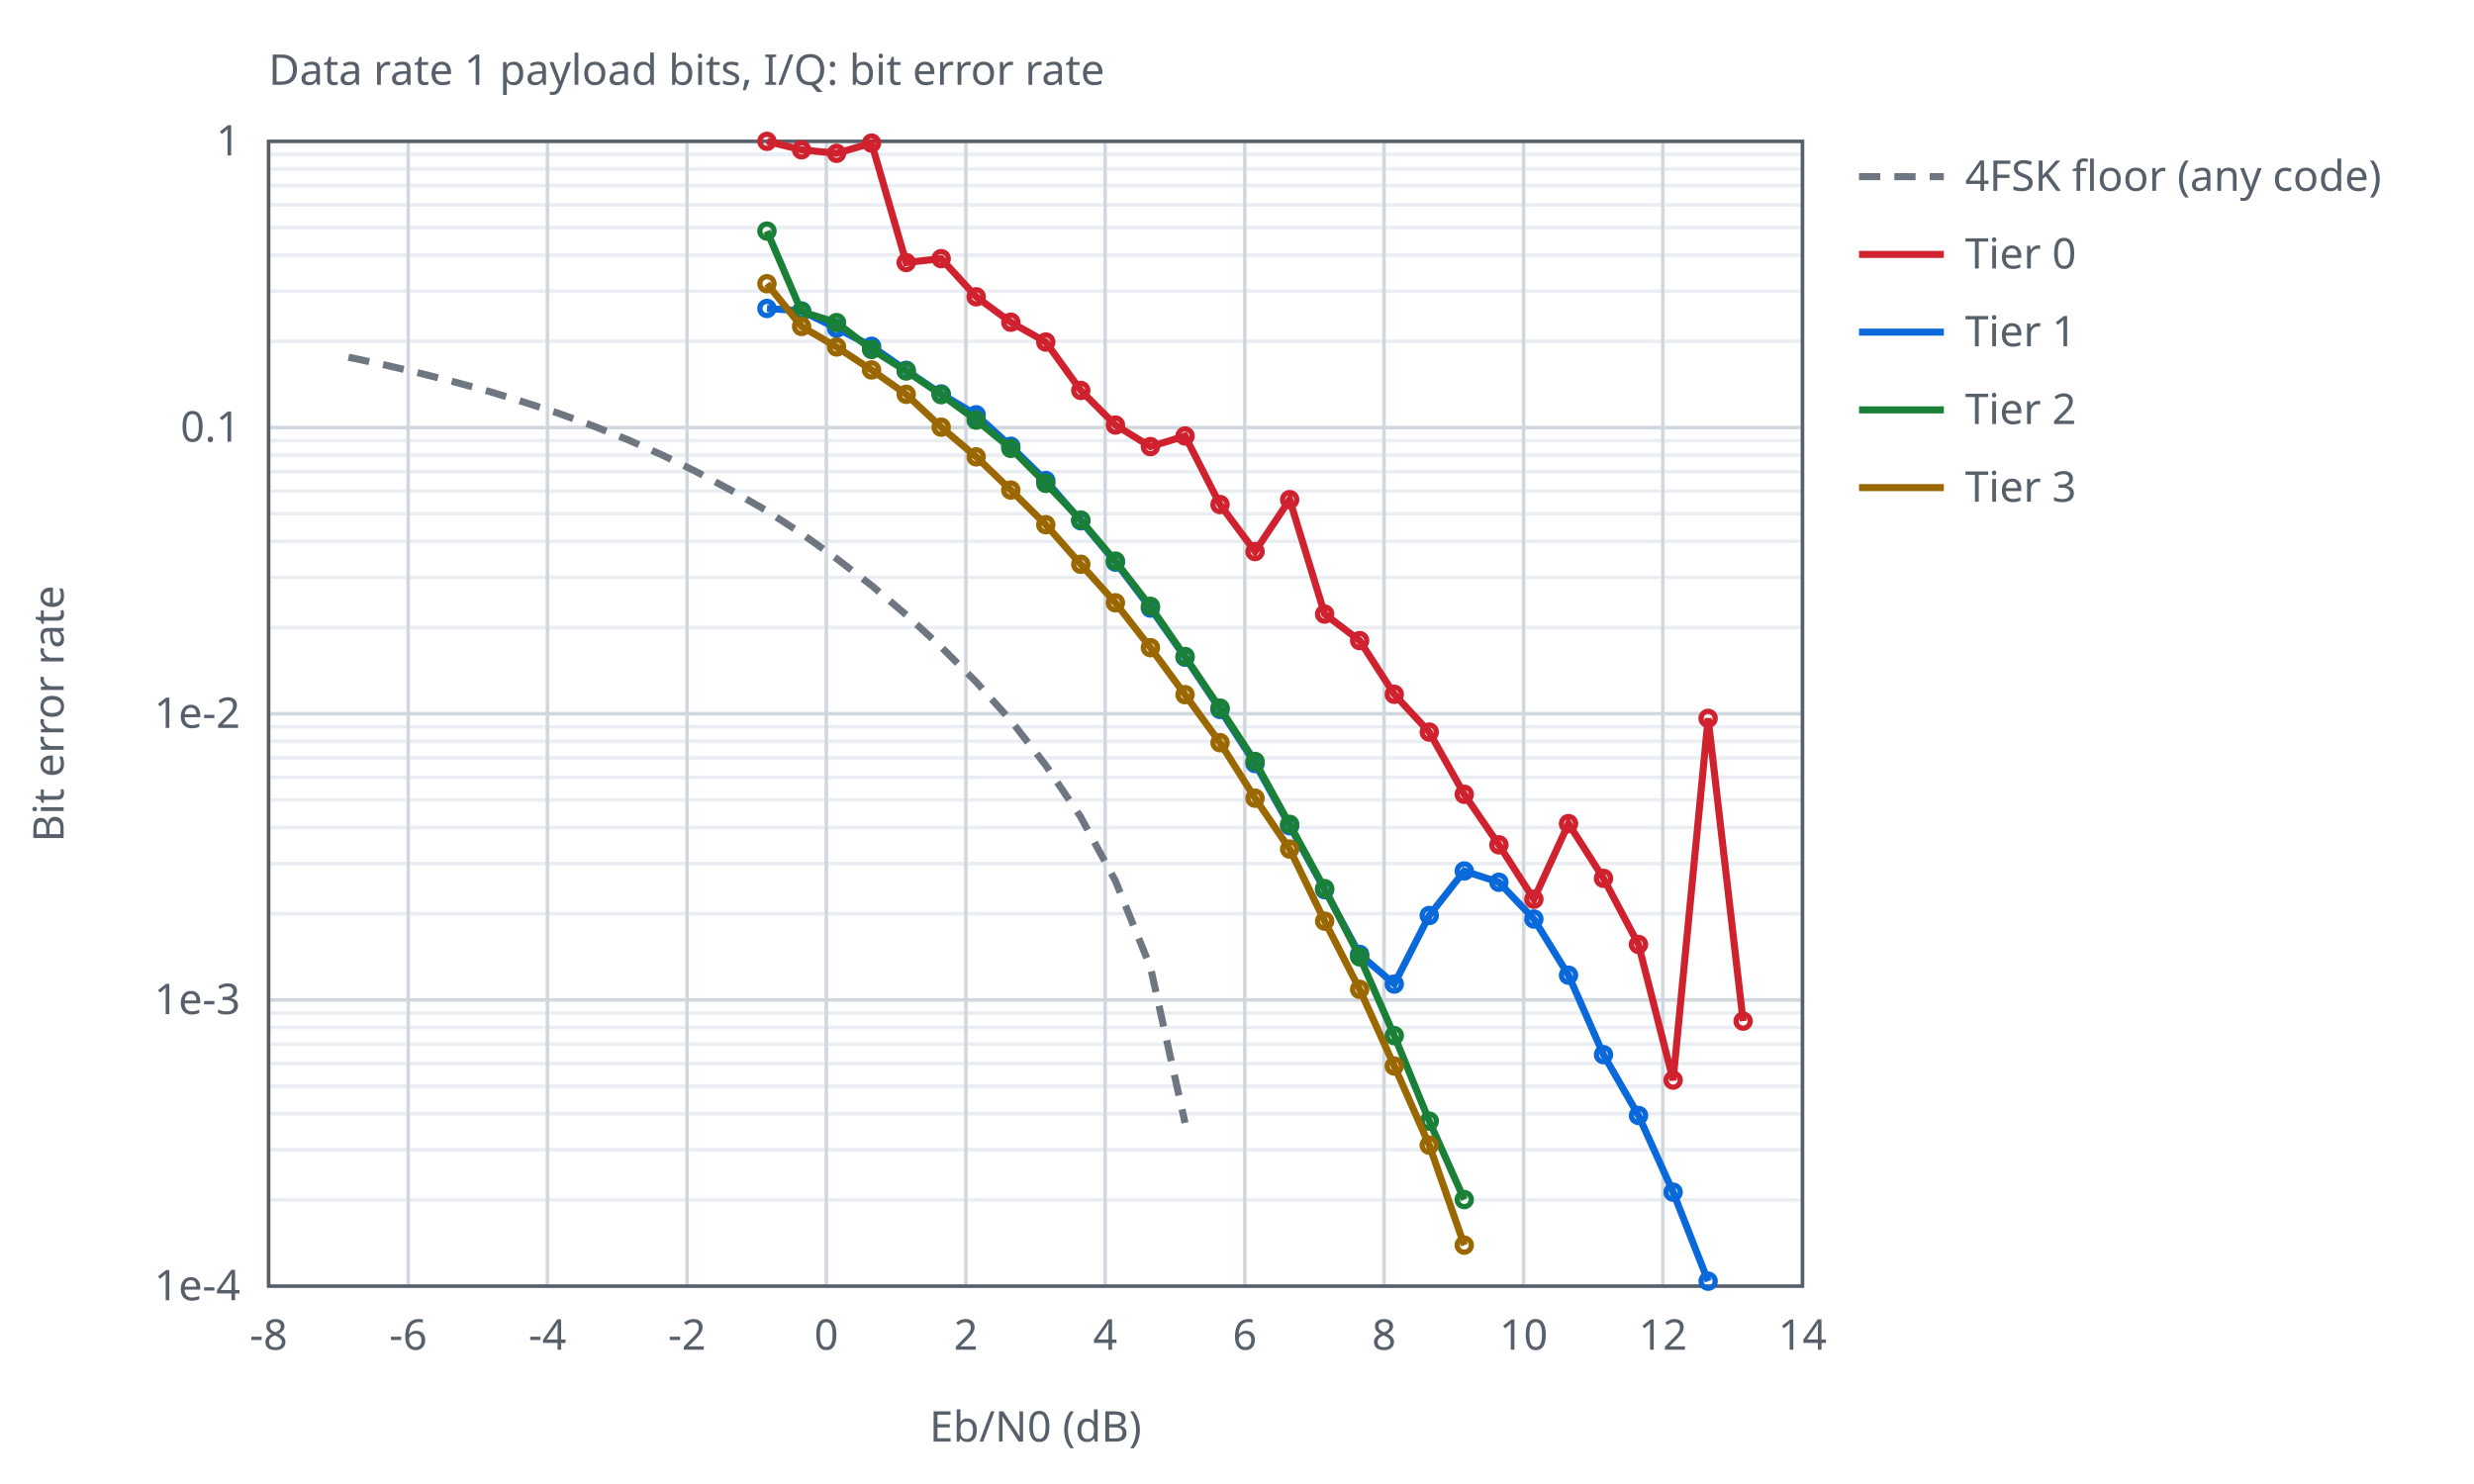
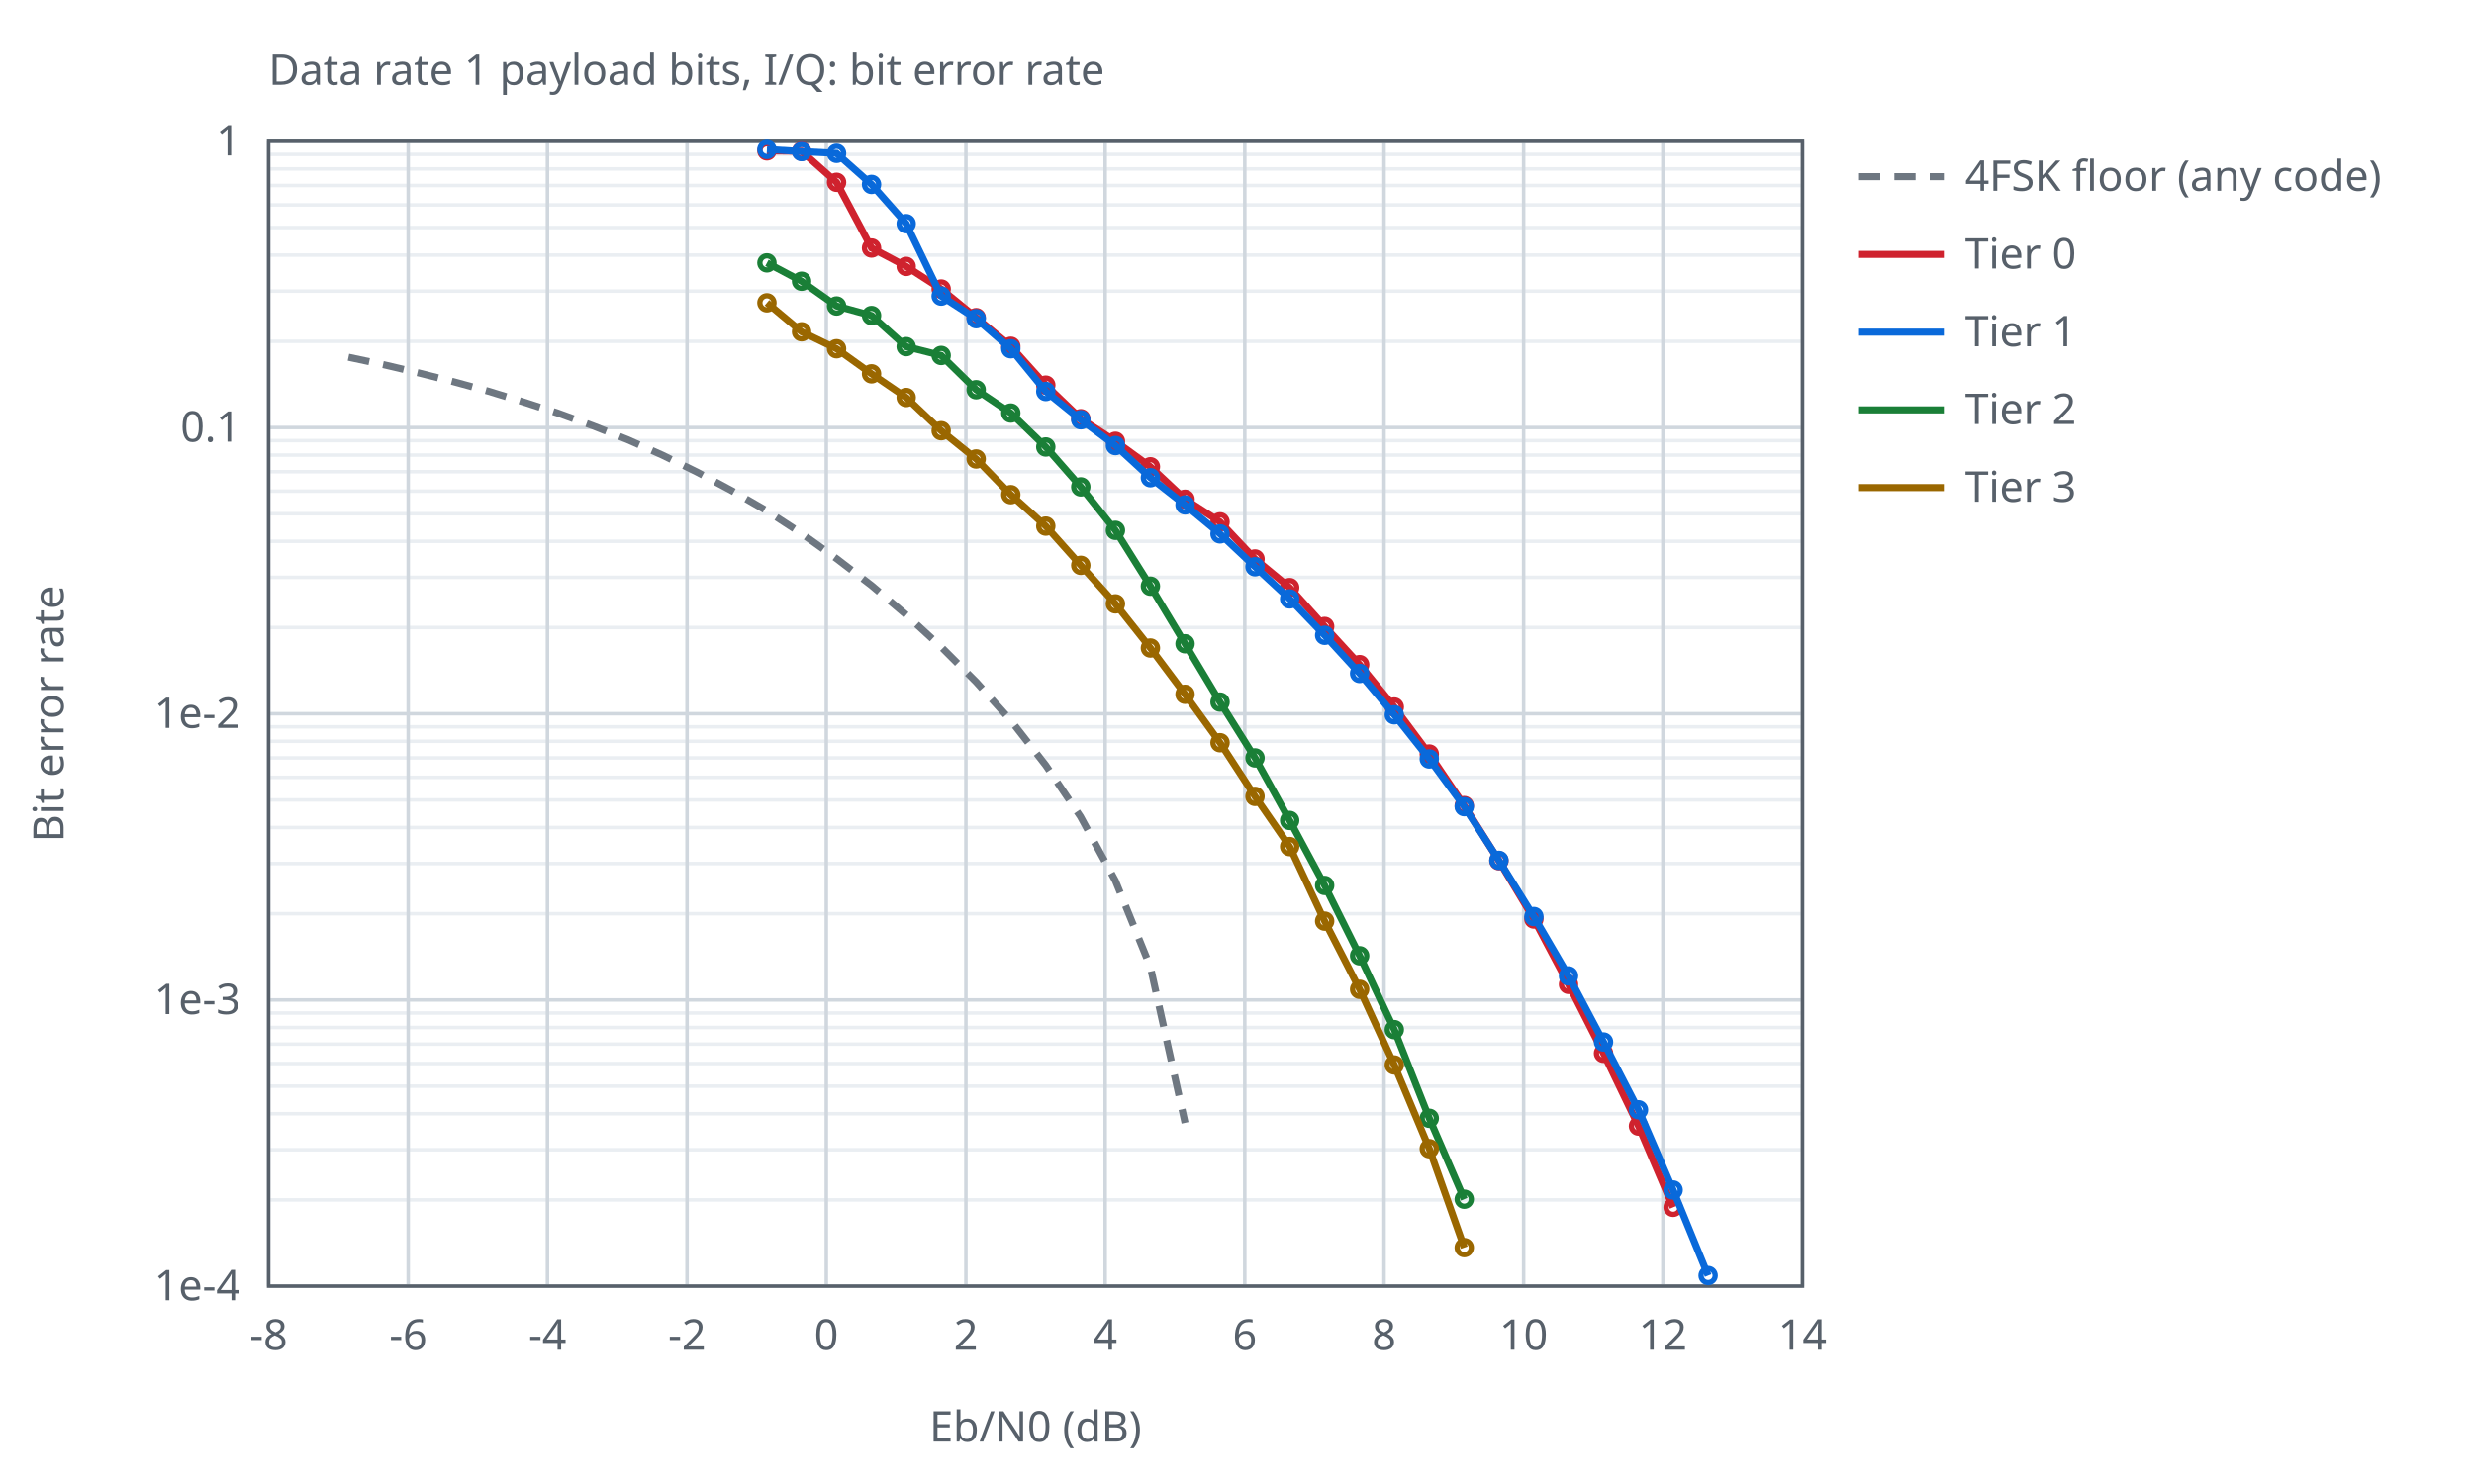
<svg xmlns="http://www.w3.org/2000/svg" width="700" height="420" viewBox="0 0 700 420">
  <style>text{font-family:sans-serif;font-size:12px;fill:#57606a}.ax{stroke:#57606a;stroke-width:1;fill:none}.gr{stroke:#d0d7de;stroke-width:1}.mi{stroke:#eaeef2;stroke-width:1}.r0{stroke:#6e7781}.r1{stroke:#bc4c00}.r2{stroke:#8250df}.s1{stroke:#cf222e}.s2{stroke:#0969da}.s3{stroke:#1a7f37}.s4{stroke:#9a6700}.l{fill:none;stroke-width:2}.p{fill:none;stroke-width:1.5}@media (prefers-color-scheme:dark){text{fill:#c9d1d9}.ax{stroke:#8b949e}.gr{stroke:#30363d}.mi{stroke:#21262d}.r0{stroke:#8b949e}.r1{stroke:#f0883e}.r2{stroke:#d2a8ff}.s1{stroke:#ff7b72}.s2{stroke:#58a6ff}.s3{stroke:#3fb950}.s4{stroke:#d29922}}</style>
  <text x="76.0" y="24">Data rate 1 payload bits, I/Q: bit error rate</text>
  <line class="mi" x1="76.0" y1="96.6" x2="510.0" y2="96.6" />
  <line class="mi" x1="76.0" y1="82.4" x2="510.0" y2="82.4" />
  <line class="mi" x1="76.0" y1="72.2" x2="510.0" y2="72.2" />
  <line class="mi" x1="76.0" y1="64.4" x2="510.0" y2="64.4" />
  <line class="mi" x1="76.0" y1="58.0" x2="510.0" y2="58.0" />
  <line class="mi" x1="76.0" y1="52.5" x2="510.0" y2="52.5" />
  <line class="mi" x1="76.0" y1="47.8" x2="510.0" y2="47.8" />
  <line class="mi" x1="76.0" y1="43.7" x2="510.0" y2="43.7" />
  <line class="mi" x1="76.0" y1="177.6" x2="510.0" y2="177.6" />
  <line class="mi" x1="76.0" y1="163.4" x2="510.0" y2="163.4" />
  <line class="mi" x1="76.0" y1="153.2" x2="510.0" y2="153.2" />
  <line class="mi" x1="76.0" y1="145.4" x2="510.0" y2="145.4" />
  <line class="mi" x1="76.0" y1="139.0" x2="510.0" y2="139.0" />
  <line class="mi" x1="76.0" y1="133.5" x2="510.0" y2="133.5" />
  <line class="mi" x1="76.0" y1="128.8" x2="510.0" y2="128.8" />
  <line class="mi" x1="76.0" y1="124.7" x2="510.0" y2="124.7" />
  <line class="mi" x1="76.0" y1="258.6" x2="510.0" y2="258.6" />
  <line class="mi" x1="76.0" y1="244.4" x2="510.0" y2="244.4" />
  <line class="mi" x1="76.0" y1="234.2" x2="510.0" y2="234.2" />
  <line class="mi" x1="76.0" y1="226.4" x2="510.0" y2="226.4" />
  <line class="mi" x1="76.0" y1="220.0" x2="510.0" y2="220.0" />
  <line class="mi" x1="76.0" y1="214.5" x2="510.0" y2="214.5" />
  <line class="mi" x1="76.0" y1="209.8" x2="510.0" y2="209.8" />
  <line class="mi" x1="76.0" y1="205.7" x2="510.0" y2="205.7" />
  <line class="mi" x1="76.0" y1="339.6" x2="510.0" y2="339.6" />
  <line class="mi" x1="76.0" y1="325.4" x2="510.0" y2="325.4" />
  <line class="mi" x1="76.0" y1="315.2" x2="510.0" y2="315.2" />
  <line class="mi" x1="76.0" y1="307.4" x2="510.0" y2="307.4" />
  <line class="mi" x1="76.0" y1="301.0" x2="510.0" y2="301.0" />
  <line class="mi" x1="76.0" y1="295.5" x2="510.0" y2="295.5" />
  <line class="mi" x1="76.0" y1="290.8" x2="510.0" y2="290.8" />
  <line class="mi" x1="76.0" y1="286.7" x2="510.0" y2="286.7" />
  <line class="gr" x1="76.0" y1="364.0" x2="76.0" y2="40.0" />
  <text x="76.0" y="382.0" text-anchor="middle">-8</text>
  <line class="gr" x1="115.5" y1="364.0" x2="115.5" y2="40.0" />
  <text x="115.5" y="382.0" text-anchor="middle">-6</text>
  <line class="gr" x1="154.9" y1="364.0" x2="154.9" y2="40.0" />
  <text x="154.9" y="382.0" text-anchor="middle">-4</text>
  <line class="gr" x1="194.4" y1="364.0" x2="194.4" y2="40.0" />
  <text x="194.4" y="382.0" text-anchor="middle">-2</text>
  <line class="gr" x1="233.8" y1="364.0" x2="233.8" y2="40.0" />
  <text x="233.8" y="382.0" text-anchor="middle">0</text>
  <line class="gr" x1="273.3" y1="364.0" x2="273.3" y2="40.0" />
  <text x="273.3" y="382.0" text-anchor="middle">2</text>
  <line class="gr" x1="312.7" y1="364.0" x2="312.7" y2="40.0" />
  <text x="312.7" y="382.0" text-anchor="middle">4</text>
  <line class="gr" x1="352.2" y1="364.0" x2="352.2" y2="40.0" />
  <text x="352.2" y="382.0" text-anchor="middle">6</text>
  <line class="gr" x1="391.6" y1="364.0" x2="391.6" y2="40.0" />
  <text x="391.6" y="382.0" text-anchor="middle">8</text>
  <line class="gr" x1="431.1" y1="364.0" x2="431.1" y2="40.0" />
  <text x="431.1" y="382.0" text-anchor="middle">10</text>
  <line class="gr" x1="470.5" y1="364.0" x2="470.5" y2="40.0" />
  <text x="470.5" y="382.0" text-anchor="middle">12</text>
  <line class="gr" x1="510.0" y1="364.0" x2="510.0" y2="40.0" />
  <text x="510.0" y="382.0" text-anchor="middle">14</text>
  <line class="gr" x1="76.0" y1="40.0" x2="510.0" y2="40.0" />
  <text x="68.0" y="44.0" text-anchor="end">1</text>
  <line class="gr" x1="76.0" y1="121.0" x2="510.0" y2="121.0" />
  <text x="68.0" y="125.0" text-anchor="end">0.1</text>
  <line class="gr" x1="76.0" y1="202.0" x2="510.0" y2="202.0" />
  <text x="68.0" y="206.0" text-anchor="end">1e-2</text>
  <line class="gr" x1="76.0" y1="283.0" x2="510.0" y2="283.0" />
  <text x="68.0" y="287.0" text-anchor="end">1e-3</text>
  <line class="gr" x1="76.0" y1="364.0" x2="510.0" y2="364.0" />
  <text x="68.0" y="368.0" text-anchor="end">1e-4</text>
  <rect class="ax" x="76.0" y="40.0" width="434.0" height="324.0" />
  <text x="293.0" y="408.0" text-anchor="middle">Eb/N0 (dB)</text>
  <text x="18" y="202.0" text-anchor="middle" transform="rotate(-90 18 202.0)">Bit error rate</text>
  <path class="l r0" stroke-dasharray="6 4" d="M98.6,101.1 L108.5,103.2 L118.3,105.5 L128.2,108.0 L138.1,110.7 L147.9,113.7 L157.8,116.9 L167.7,120.5 L177.5,124.4 L187.4,128.8 L197.2,133.6 L207.1,138.9 L217.0,144.6 L226.8,151.0 L236.7,158.1 L246.6,165.7 L256.4,174.0 L266.3,183.1 L276.2,193.0 L286.0,203.9 L295.9,216.6 L305.7,231.1 L315.6,249.3 L325.5,273.7 L335.3,317.8" />
  <line class="l r0" stroke-dasharray="6 4" x1="526.0" y1="50.0" x2="550.0" y2="50.0" />
  <text x="556.0" y="54.0">4FSK floor (any code)</text>
-   <path class="l s1" d="M217.0,40.0 L226.8,42.4 L236.7,43.4 L246.6,40.5 L256.4,74.3 L266.3,73.2 L276.2,84.0 L286.0,91.2 L295.9,96.8 L305.8,110.5 L315.6,120.3 L325.5,126.4 L335.3,123.4 L345.2,142.8 L355.1,156.1 L364.9,141.4 L374.8,173.8 L384.7,181.3 L394.5,196.5 L404.4,207.2 L414.3,224.8 L424.1,239.1 L434.0,254.5 L443.8,233.1 L453.7,248.6 L463.6,267.3 L473.4,305.7 L483.3,203.3 L493.2,289.0" />
-   <circle class="p s1" cx="217.0" cy="40.0" r="2" />
-   <circle class="p s1" cx="226.8" cy="42.4" r="2" />
-   <circle class="p s1" cx="236.7" cy="43.4" r="2" />
-   <circle class="p s1" cx="246.6" cy="40.5" r="2" />
-   <circle class="p s1" cx="256.4" cy="74.3" r="2" />
-   <circle class="p s1" cx="266.3" cy="73.2" r="2" />
-   <circle class="p s1" cx="276.2" cy="84.0" r="2" />
-   <circle class="p s1" cx="286.0" cy="91.2" r="2" />
-   <circle class="p s1" cx="295.9" cy="96.8" r="2" />
-   <circle class="p s1" cx="305.8" cy="110.5" r="2" />
-   <circle class="p s1" cx="315.6" cy="120.3" r="2" />
-   <circle class="p s1" cx="325.5" cy="126.4" r="2" />
-   <circle class="p s1" cx="335.3" cy="123.4" r="2" />
-   <circle class="p s1" cx="345.2" cy="142.8" r="2" />
-   <circle class="p s1" cx="355.1" cy="156.1" r="2" />
-   <circle class="p s1" cx="364.9" cy="141.4" r="2" />
-   <circle class="p s1" cx="374.8" cy="173.8" r="2" />
-   <circle class="p s1" cx="384.7" cy="181.3" r="2" />
-   <circle class="p s1" cx="394.5" cy="196.5" r="2" />
-   <circle class="p s1" cx="404.4" cy="207.2" r="2" />
-   <circle class="p s1" cx="414.3" cy="224.8" r="2" />
-   <circle class="p s1" cx="424.1" cy="239.1" r="2" />
-   <circle class="p s1" cx="434.0" cy="254.5" r="2" />
-   <circle class="p s1" cx="443.8" cy="233.1" r="2" />
-   <circle class="p s1" cx="453.7" cy="248.6" r="2" />
-   <circle class="p s1" cx="463.6" cy="267.3" r="2" />
-   <circle class="p s1" cx="473.4" cy="305.7" r="2" />
-   <circle class="p s1" cx="483.3" cy="203.3" r="2" />
-   <circle class="p s1" cx="493.2" cy="289.0" r="2" />
+   <path class="l s1" d="M217.0,42.7 L226.8,42.8 L236.7,51.6 L246.6,70.2 L256.4,75.4 L266.3,81.8 L276.2,89.9 L286.0,98.0 L295.9,109.0 L305.8,118.5 L315.6,124.9 L325.5,132.1 L335.3,141.3 L345.2,147.7 L355.1,158.2 L364.9,166.3 L374.8,177.3 L384.7,188.1 L394.5,200.1 L404.4,213.4 L414.3,228.0 L424.1,243.6 L434.0,260.1 L443.8,278.6 L453.7,298.1 L463.6,318.7 L473.4,341.7" />
+   <circle class="p s1" cx="217.0" cy="42.7" r="2" />
+   <circle class="p s1" cx="226.8" cy="42.8" r="2" />
+   <circle class="p s1" cx="236.7" cy="51.6" r="2" />
+   <circle class="p s1" cx="246.6" cy="70.2" r="2" />
+   <circle class="p s1" cx="256.4" cy="75.4" r="2" />
+   <circle class="p s1" cx="266.3" cy="81.8" r="2" />
+   <circle class="p s1" cx="276.2" cy="89.9" r="2" />
+   <circle class="p s1" cx="286.0" cy="98.0" r="2" />
+   <circle class="p s1" cx="295.9" cy="109.0" r="2" />
+   <circle class="p s1" cx="305.8" cy="118.5" r="2" />
+   <circle class="p s1" cx="315.6" cy="124.9" r="2" />
+   <circle class="p s1" cx="325.5" cy="132.1" r="2" />
+   <circle class="p s1" cx="335.3" cy="141.3" r="2" />
+   <circle class="p s1" cx="345.2" cy="147.7" r="2" />
+   <circle class="p s1" cx="355.1" cy="158.2" r="2" />
+   <circle class="p s1" cx="364.9" cy="166.3" r="2" />
+   <circle class="p s1" cx="374.8" cy="177.3" r="2" />
+   <circle class="p s1" cx="384.7" cy="188.1" r="2" />
+   <circle class="p s1" cx="394.5" cy="200.1" r="2" />
+   <circle class="p s1" cx="404.4" cy="213.4" r="2" />
+   <circle class="p s1" cx="414.3" cy="228.0" r="2" />
+   <circle class="p s1" cx="424.1" cy="243.6" r="2" />
+   <circle class="p s1" cx="434.0" cy="260.1" r="2" />
+   <circle class="p s1" cx="443.8" cy="278.6" r="2" />
+   <circle class="p s1" cx="453.7" cy="298.1" r="2" />
+   <circle class="p s1" cx="463.6" cy="318.7" r="2" />
+   <circle class="p s1" cx="473.4" cy="341.7" r="2" />
  <line class="l s1" x1="526.0" y1="72.0" x2="550.0" y2="72.0" />
  <text x="556.0" y="76.0">Tier 0</text>
-   <path class="l s2" d="M217.0,87.3 L226.8,88.0 L236.7,92.9 L246.6,98.0 L256.4,104.8 L266.3,111.5 L276.2,117.4 L286.0,126.3 L295.9,136.0 L305.8,147.4 L315.6,159.1 L325.5,172.1 L335.3,186.0 L345.2,200.8 L355.1,216.1 L364.9,233.7 L374.8,251.8 L384.7,270.1 L394.5,278.5 L404.4,259.1 L414.3,246.5 L424.1,249.7 L434.0,260.1 L443.8,276.0 L453.7,298.5 L463.6,315.7 L473.4,337.4 L483.3,362.6" />
-   <circle class="p s2" cx="217.0" cy="87.3" r="2" />
-   <circle class="p s2" cx="226.8" cy="88.0" r="2" />
-   <circle class="p s2" cx="236.7" cy="92.9" r="2" />
-   <circle class="p s2" cx="246.6" cy="98.0" r="2" />
-   <circle class="p s2" cx="256.4" cy="104.8" r="2" />
-   <circle class="p s2" cx="266.3" cy="111.5" r="2" />
-   <circle class="p s2" cx="276.2" cy="117.4" r="2" />
-   <circle class="p s2" cx="286.0" cy="126.3" r="2" />
-   <circle class="p s2" cx="295.9" cy="136.0" r="2" />
-   <circle class="p s2" cx="305.8" cy="147.4" r="2" />
-   <circle class="p s2" cx="315.6" cy="159.1" r="2" />
-   <circle class="p s2" cx="325.5" cy="172.1" r="2" />
-   <circle class="p s2" cx="335.3" cy="186.0" r="2" />
-   <circle class="p s2" cx="345.2" cy="200.8" r="2" />
-   <circle class="p s2" cx="355.1" cy="216.1" r="2" />
-   <circle class="p s2" cx="364.9" cy="233.7" r="2" />
-   <circle class="p s2" cx="374.8" cy="251.8" r="2" />
-   <circle class="p s2" cx="384.7" cy="270.1" r="2" />
-   <circle class="p s2" cx="394.5" cy="278.5" r="2" />
-   <circle class="p s2" cx="404.4" cy="259.1" r="2" />
-   <circle class="p s2" cx="414.3" cy="246.5" r="2" />
-   <circle class="p s2" cx="424.1" cy="249.7" r="2" />
-   <circle class="p s2" cx="434.0" cy="260.1" r="2" />
-   <circle class="p s2" cx="443.8" cy="276.0" r="2" />
-   <circle class="p s2" cx="453.7" cy="298.5" r="2" />
-   <circle class="p s2" cx="463.6" cy="315.7" r="2" />
-   <circle class="p s2" cx="473.4" cy="337.4" r="2" />
-   <circle class="p s2" cx="483.3" cy="362.6" r="2" />
+   <path class="l s2" d="M217.0,42.3 L226.8,42.9 L236.7,43.4 L246.6,52.2 L256.4,63.3 L266.3,83.8 L276.2,90.2 L286.0,98.7 L295.9,110.8 L305.8,118.8 L315.6,126.1 L325.5,135.2 L335.3,142.9 L345.2,151.1 L355.1,160.4 L364.9,169.5 L374.8,179.8 L384.7,190.6 L394.5,202.3 L404.4,214.8 L414.3,228.3 L424.1,243.5 L434.0,259.4 L443.8,276.2 L453.7,294.9 L463.6,314.1 L473.4,336.8 L483.3,361.0" />
+   <circle class="p s2" cx="217.0" cy="42.3" r="2" />
+   <circle class="p s2" cx="226.8" cy="42.9" r="2" />
+   <circle class="p s2" cx="236.7" cy="43.4" r="2" />
+   <circle class="p s2" cx="246.6" cy="52.2" r="2" />
+   <circle class="p s2" cx="256.4" cy="63.3" r="2" />
+   <circle class="p s2" cx="266.3" cy="83.8" r="2" />
+   <circle class="p s2" cx="276.2" cy="90.2" r="2" />
+   <circle class="p s2" cx="286.0" cy="98.7" r="2" />
+   <circle class="p s2" cx="295.9" cy="110.8" r="2" />
+   <circle class="p s2" cx="305.8" cy="118.8" r="2" />
+   <circle class="p s2" cx="315.6" cy="126.1" r="2" />
+   <circle class="p s2" cx="325.5" cy="135.2" r="2" />
+   <circle class="p s2" cx="335.3" cy="142.9" r="2" />
+   <circle class="p s2" cx="345.2" cy="151.1" r="2" />
+   <circle class="p s2" cx="355.1" cy="160.4" r="2" />
+   <circle class="p s2" cx="364.9" cy="169.5" r="2" />
+   <circle class="p s2" cx="374.8" cy="179.8" r="2" />
+   <circle class="p s2" cx="384.7" cy="190.6" r="2" />
+   <circle class="p s2" cx="394.5" cy="202.3" r="2" />
+   <circle class="p s2" cx="404.4" cy="214.8" r="2" />
+   <circle class="p s2" cx="414.3" cy="228.3" r="2" />
+   <circle class="p s2" cx="424.1" cy="243.5" r="2" />
+   <circle class="p s2" cx="434.0" cy="259.4" r="2" />
+   <circle class="p s2" cx="443.8" cy="276.2" r="2" />
+   <circle class="p s2" cx="453.7" cy="294.9" r="2" />
+   <circle class="p s2" cx="463.6" cy="314.1" r="2" />
+   <circle class="p s2" cx="473.4" cy="336.8" r="2" />
+   <circle class="p s2" cx="483.3" cy="361.0" r="2" />
  <line class="l s2" x1="526.0" y1="94.0" x2="550.0" y2="94.0" />
  <text x="556.0" y="98.0">Tier 1</text>
-   <path class="l s3" d="M217.0,65.4 L226.8,88.2 L236.7,91.3 L246.6,98.9 L256.4,105.0 L266.3,111.7 L276.2,118.9 L286.0,126.9 L295.9,136.8 L305.8,147.2 L315.6,158.8 L325.5,171.6 L335.3,185.8 L345.2,200.4 L355.1,215.5 L364.9,233.3 L374.8,251.5 L384.7,270.8 L394.5,293.1 L404.4,317.3 L414.3,339.5" />
-   <circle class="p s3" cx="217.0" cy="65.4" r="2" />
-   <circle class="p s3" cx="226.8" cy="88.2" r="2" />
-   <circle class="p s3" cx="236.7" cy="91.3" r="2" />
-   <circle class="p s3" cx="246.6" cy="98.9" r="2" />
-   <circle class="p s3" cx="256.4" cy="105.0" r="2" />
-   <circle class="p s3" cx="266.3" cy="111.7" r="2" />
-   <circle class="p s3" cx="276.2" cy="118.9" r="2" />
-   <circle class="p s3" cx="286.0" cy="126.9" r="2" />
-   <circle class="p s3" cx="295.9" cy="136.8" r="2" />
-   <circle class="p s3" cx="305.8" cy="147.2" r="2" />
-   <circle class="p s3" cx="315.6" cy="158.8" r="2" />
-   <circle class="p s3" cx="325.5" cy="171.6" r="2" />
-   <circle class="p s3" cx="335.3" cy="185.8" r="2" />
-   <circle class="p s3" cx="345.2" cy="200.4" r="2" />
-   <circle class="p s3" cx="355.1" cy="215.5" r="2" />
-   <circle class="p s3" cx="364.9" cy="233.3" r="2" />
-   <circle class="p s3" cx="374.8" cy="251.5" r="2" />
-   <circle class="p s3" cx="384.7" cy="270.8" r="2" />
-   <circle class="p s3" cx="394.5" cy="293.1" r="2" />
-   <circle class="p s3" cx="404.4" cy="317.3" r="2" />
-   <circle class="p s3" cx="414.3" cy="339.5" r="2" />
+   <path class="l s3" d="M217.0,74.4 L226.8,79.6 L236.7,86.6 L246.6,89.3 L256.4,98.1 L266.3,100.6 L276.2,110.3 L286.0,116.9 L295.9,126.5 L305.8,137.8 L315.6,150.1 L325.5,165.9 L335.3,182.2 L345.2,198.7 L355.1,214.5 L364.9,232.2 L374.8,250.6 L384.7,270.5 L394.5,291.4 L404.4,316.5 L414.3,339.4" />
+   <circle class="p s3" cx="217.0" cy="74.4" r="2" />
+   <circle class="p s3" cx="226.8" cy="79.6" r="2" />
+   <circle class="p s3" cx="236.7" cy="86.6" r="2" />
+   <circle class="p s3" cx="246.6" cy="89.3" r="2" />
+   <circle class="p s3" cx="256.4" cy="98.1" r="2" />
+   <circle class="p s3" cx="266.3" cy="100.6" r="2" />
+   <circle class="p s3" cx="276.2" cy="110.3" r="2" />
+   <circle class="p s3" cx="286.0" cy="116.9" r="2" />
+   <circle class="p s3" cx="295.9" cy="126.5" r="2" />
+   <circle class="p s3" cx="305.8" cy="137.8" r="2" />
+   <circle class="p s3" cx="315.6" cy="150.1" r="2" />
+   <circle class="p s3" cx="325.5" cy="165.9" r="2" />
+   <circle class="p s3" cx="335.3" cy="182.2" r="2" />
+   <circle class="p s3" cx="345.2" cy="198.7" r="2" />
+   <circle class="p s3" cx="355.1" cy="214.5" r="2" />
+   <circle class="p s3" cx="364.9" cy="232.2" r="2" />
+   <circle class="p s3" cx="374.8" cy="250.6" r="2" />
+   <circle class="p s3" cx="384.7" cy="270.5" r="2" />
+   <circle class="p s3" cx="394.5" cy="291.4" r="2" />
+   <circle class="p s3" cx="404.4" cy="316.5" r="2" />
+   <circle class="p s3" cx="414.3" cy="339.4" r="2" />
  <line class="l s3" x1="526.0" y1="116.0" x2="550.0" y2="116.0" />
  <text x="556.0" y="120.0">Tier 2</text>
-   <path class="l s4" d="M217.0,80.3 L226.8,92.4 L236.7,98.2 L246.6,104.7 L256.4,111.6 L266.3,120.9 L276.2,129.3 L286.0,138.7 L295.9,148.5 L305.8,159.7 L315.6,170.6 L325.5,183.3 L335.3,196.6 L345.2,210.2 L355.1,225.9 L364.9,240.3 L374.8,260.7 L384.7,280.0 L394.5,301.7 L404.4,324.1 L414.3,352.4" />
-   <circle class="p s4" cx="217.0" cy="80.3" r="2" />
-   <circle class="p s4" cx="226.8" cy="92.4" r="2" />
-   <circle class="p s4" cx="236.7" cy="98.2" r="2" />
-   <circle class="p s4" cx="246.6" cy="104.7" r="2" />
-   <circle class="p s4" cx="256.4" cy="111.6" r="2" />
-   <circle class="p s4" cx="266.3" cy="120.9" r="2" />
-   <circle class="p s4" cx="276.2" cy="129.3" r="2" />
-   <circle class="p s4" cx="286.0" cy="138.7" r="2" />
-   <circle class="p s4" cx="295.9" cy="148.5" r="2" />
-   <circle class="p s4" cx="305.8" cy="159.7" r="2" />
-   <circle class="p s4" cx="315.6" cy="170.6" r="2" />
-   <circle class="p s4" cx="325.5" cy="183.3" r="2" />
-   <circle class="p s4" cx="335.3" cy="196.6" r="2" />
+   <path class="l s4" d="M217.0,85.7 L226.8,93.9 L236.7,98.7 L246.6,105.8 L256.4,112.5 L266.3,121.9 L276.2,129.9 L286.0,140.0 L295.9,148.9 L305.8,160.0 L315.6,170.9 L325.5,183.4 L335.3,196.5 L345.2,210.2 L355.1,225.4 L364.9,239.6 L374.8,260.7 L384.7,280.0 L394.5,301.4 L404.4,325.1 L414.3,353.1" />
+   <circle class="p s4" cx="217.0" cy="85.7" r="2" />
+   <circle class="p s4" cx="226.8" cy="93.9" r="2" />
+   <circle class="p s4" cx="236.7" cy="98.7" r="2" />
+   <circle class="p s4" cx="246.6" cy="105.8" r="2" />
+   <circle class="p s4" cx="256.4" cy="112.5" r="2" />
+   <circle class="p s4" cx="266.3" cy="121.9" r="2" />
+   <circle class="p s4" cx="276.2" cy="129.9" r="2" />
+   <circle class="p s4" cx="286.0" cy="140.0" r="2" />
+   <circle class="p s4" cx="295.9" cy="148.9" r="2" />
+   <circle class="p s4" cx="305.8" cy="160.0" r="2" />
+   <circle class="p s4" cx="315.6" cy="170.9" r="2" />
+   <circle class="p s4" cx="325.5" cy="183.4" r="2" />
+   <circle class="p s4" cx="335.3" cy="196.5" r="2" />
  <circle class="p s4" cx="345.2" cy="210.2" r="2" />
-   <circle class="p s4" cx="355.1" cy="225.9" r="2" />
-   <circle class="p s4" cx="364.9" cy="240.3" r="2" />
+   <circle class="p s4" cx="355.1" cy="225.4" r="2" />
+   <circle class="p s4" cx="364.9" cy="239.6" r="2" />
  <circle class="p s4" cx="374.8" cy="260.7" r="2" />
  <circle class="p s4" cx="384.7" cy="280.0" r="2" />
-   <circle class="p s4" cx="394.5" cy="301.7" r="2" />
-   <circle class="p s4" cx="404.4" cy="324.1" r="2" />
-   <circle class="p s4" cx="414.3" cy="352.4" r="2" />
+   <circle class="p s4" cx="394.5" cy="301.4" r="2" />
+   <circle class="p s4" cx="404.4" cy="325.1" r="2" />
+   <circle class="p s4" cx="414.3" cy="353.1" r="2" />
  <line class="l s4" x1="526.0" y1="138.0" x2="550.0" y2="138.0" />
  <text x="556.0" y="142.0">Tier 3</text>
</svg>
